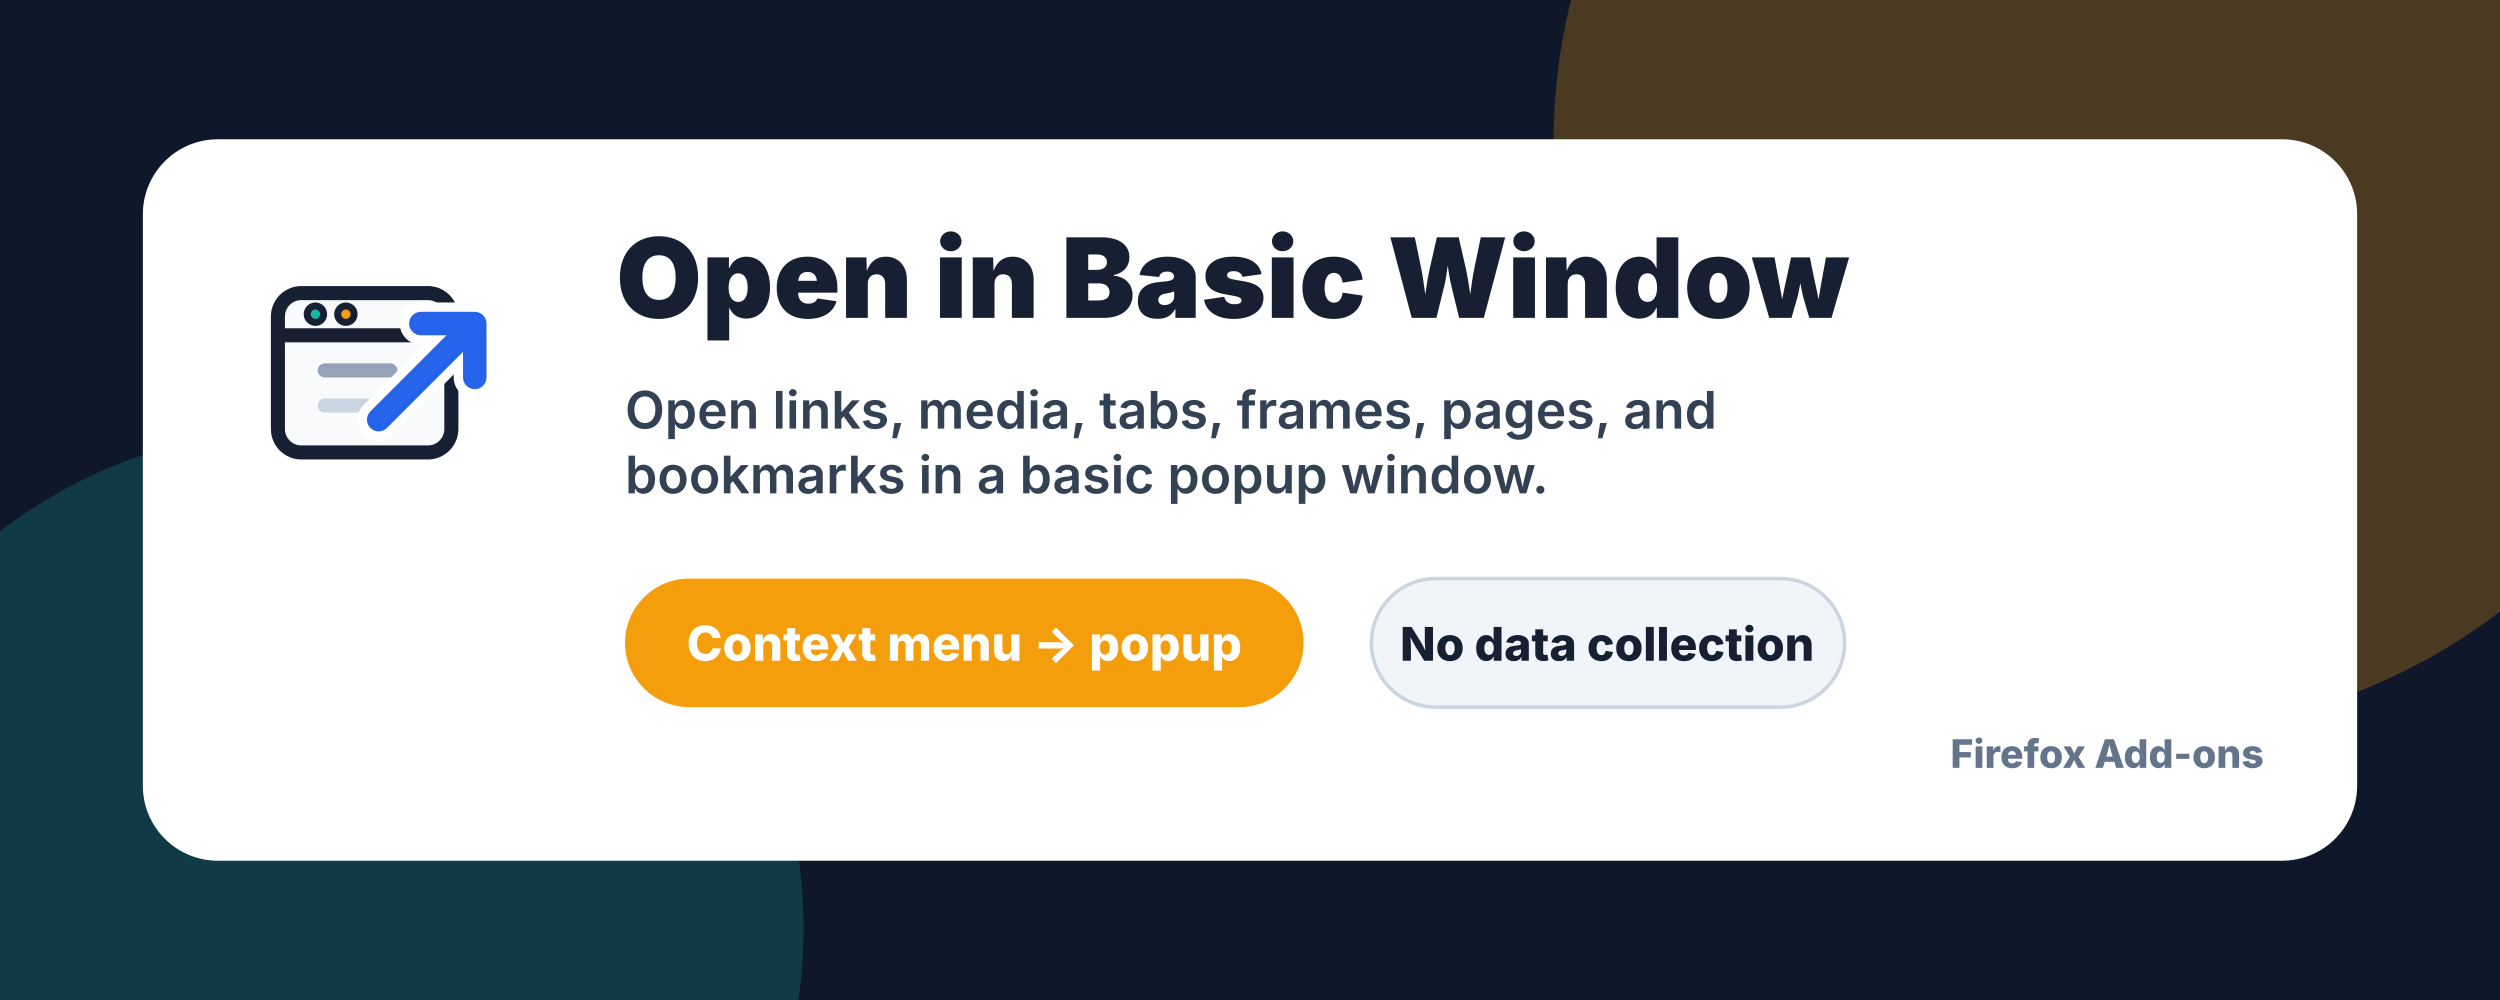
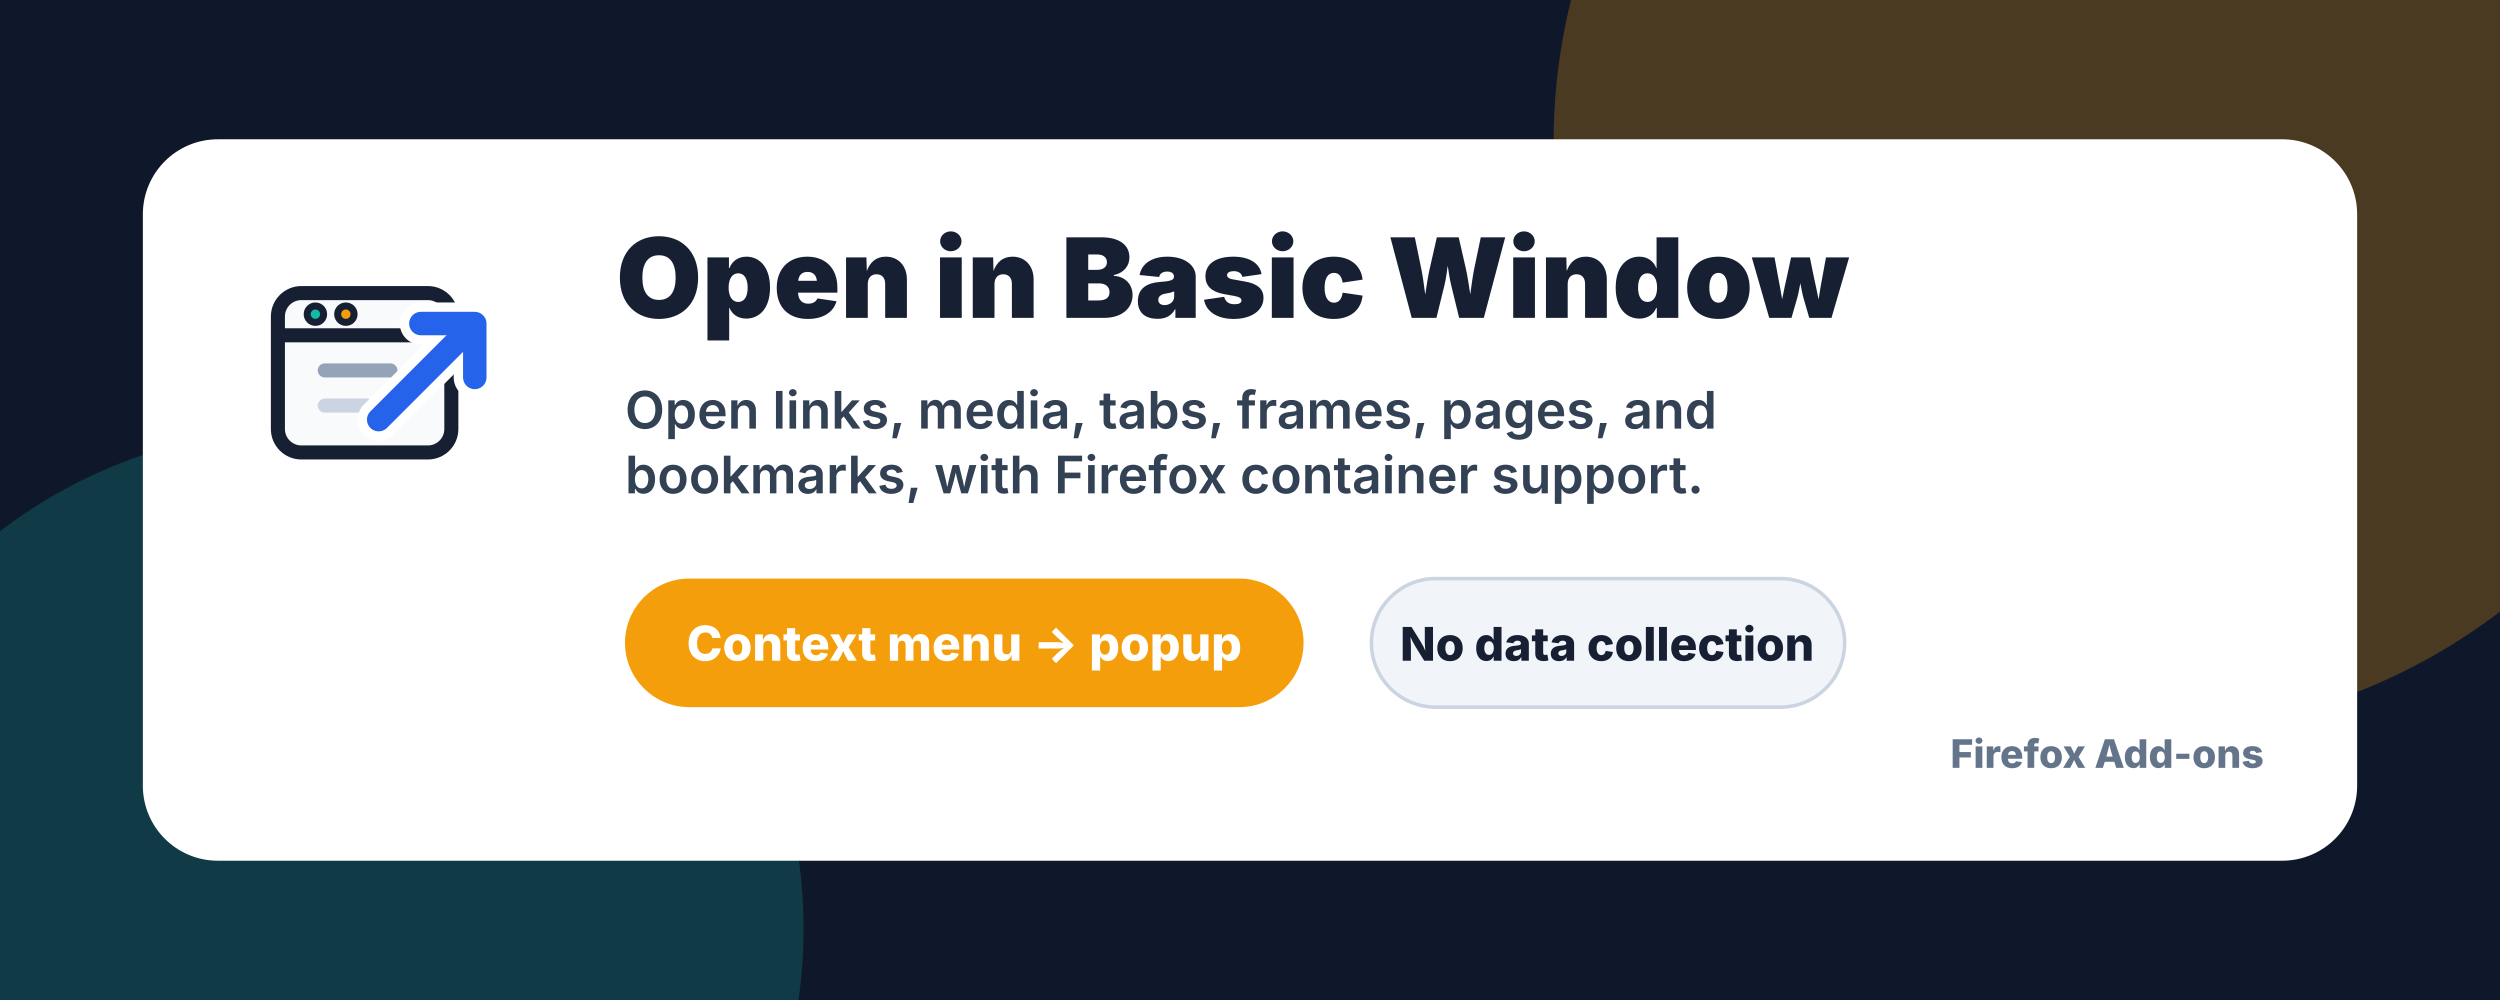
<svg xmlns="http://www.w3.org/2000/svg" width="1400" height="560" viewBox="0 0 1400 560" role="img">
  <defs>
    <linearGradient id="heroGradient" x1="0" y1="0" x2="1" y2="1">
      <stop offset="0%" stop-color="#EFF6FF" />
      <stop offset="48%" stop-color="#F8FAFC" />
      <stop offset="100%" stop-color="#CCFBF1" />
    </linearGradient>
    <linearGradient id="blueGradient" x1="0" y1="0" x2="1" y2="1">
      <stop offset="0%" stop-color="#2563EB" />
      <stop offset="100%" stop-color="#14B8A6" />
    </linearGradient>
    <filter id="softShadow" x="-20%" y="-20%" width="140%" height="140%">
      <feDropShadow dx="0" dy="18" stdDeviation="20" flood-color="#0F172A" flood-opacity="0.18" />
    </filter>
    <filter id="cardShadow" x="-20%" y="-20%" width="140%" height="140%">
      <feDropShadow dx="0" dy="10" stdDeviation="12" flood-color="#0F172A" flood-opacity="0.16" />
    </filter>
  </defs>
  <rect width="1400" height="560" fill="url(#heroGradient)" />
  <rect width="1400" height="560" fill="#0F172A" />
  <circle cx="1200" cy="80" r="330" fill="#F59E0B" opacity="0.26" />
  <circle cx="170" cy="520" r="280" fill="#14B8A6" opacity="0.22" />
  <rect x="80" y="78" width="1240" height="404" rx="42" fill="#FFFFFF" stroke="none" stroke-width="0" />
  <g transform="translate(132 130) scale(1.3125)">
    <g fill="none" stroke-linecap="round" stroke-linejoin="round">
      <rect x="18" y="26" width="74" height="68" rx="10" fill="#F8FAFC" stroke="#FFFFFF" stroke-width="12" />
      <rect x="18" y="26" width="74" height="68" rx="10" fill="#F8FAFC" stroke="#172033" stroke-width="6" />
      <path d="M21 44h68" stroke="#172033" stroke-width="6" />
      <circle cx="34" cy="35" r="3.5" fill="#14B8A6" stroke="#172033" stroke-width="3" />
      <circle cx="47" cy="35" r="3.5" fill="#F59E0B" stroke="#172033" stroke-width="3" />
      <path d="M38 59h28" stroke="#94A3B8" stroke-width="6" />
      <path d="M38 74h18" stroke="#CBD5E1" stroke-width="6" />
      <path d="M61 80 101 40" stroke="#FFFFFF" stroke-width="18" />
      <path d="M79 39h23v23" stroke="#FFFFFF" stroke-width="18" />
      <path d="M61 80 101 40" stroke="#2563EB" stroke-width="10" />
      <path d="M79 39h23v23" stroke="#2563EB" stroke-width="10" />
    </g>
  </g>
  <text x="345" y="178" font-family="Segoe UI, Inter, Arial, sans-serif" font-size="62" font-weight="850" fill="#172033" text-anchor="start">
    <tspan x="345" dy="0">Open in Basic Window</tspan>
  </text>
  <text x="350" y="240" font-family="Segoe UI, Inter, Arial, sans-serif" font-size="29" font-weight="600" fill="#334155" text-anchor="start">
    <tspan x="350" dy="0">Open links, media, tabs, frames, pages, and</tspan>
-     <tspan x="350" dy="36.25">bookmarks in a basic popup window.</tspan>
+     <tspan x="350" dy="36.25">bookmarks, with Firefox container support.</tspan>
  </text>
  <rect x="350" y="324" width="380" height="72" rx="36" fill="#F59E0B" stroke="none" stroke-width="0" />
  <text x="540" y="370" font-family="Segoe UI, Inter, Arial, sans-serif" font-size="27" font-weight="800" fill="#FFFFFF" text-anchor="middle">
    <tspan x="540" dy="0">Context menu → popup</tspan>
  </text>
  <rect x="768" y="324" width="265" height="72" rx="36" fill="#F1F5F9" stroke="#CBD5E1" stroke-width="2" />
  <text x="900" y="370" font-family="Segoe UI, Inter, Arial, sans-serif" font-size="26" font-weight="800" fill="#172033" text-anchor="middle">
    <tspan x="900" dy="0">No data collection</tspan>
  </text>
  <text x="1180" y="430" font-family="Segoe UI, Inter, Arial, sans-serif" font-size="22" font-weight="800" fill="#64748B" text-anchor="middle">
    <tspan x="1180" dy="0">Firefox Add-ons</tspan>
  </text>
</svg>
